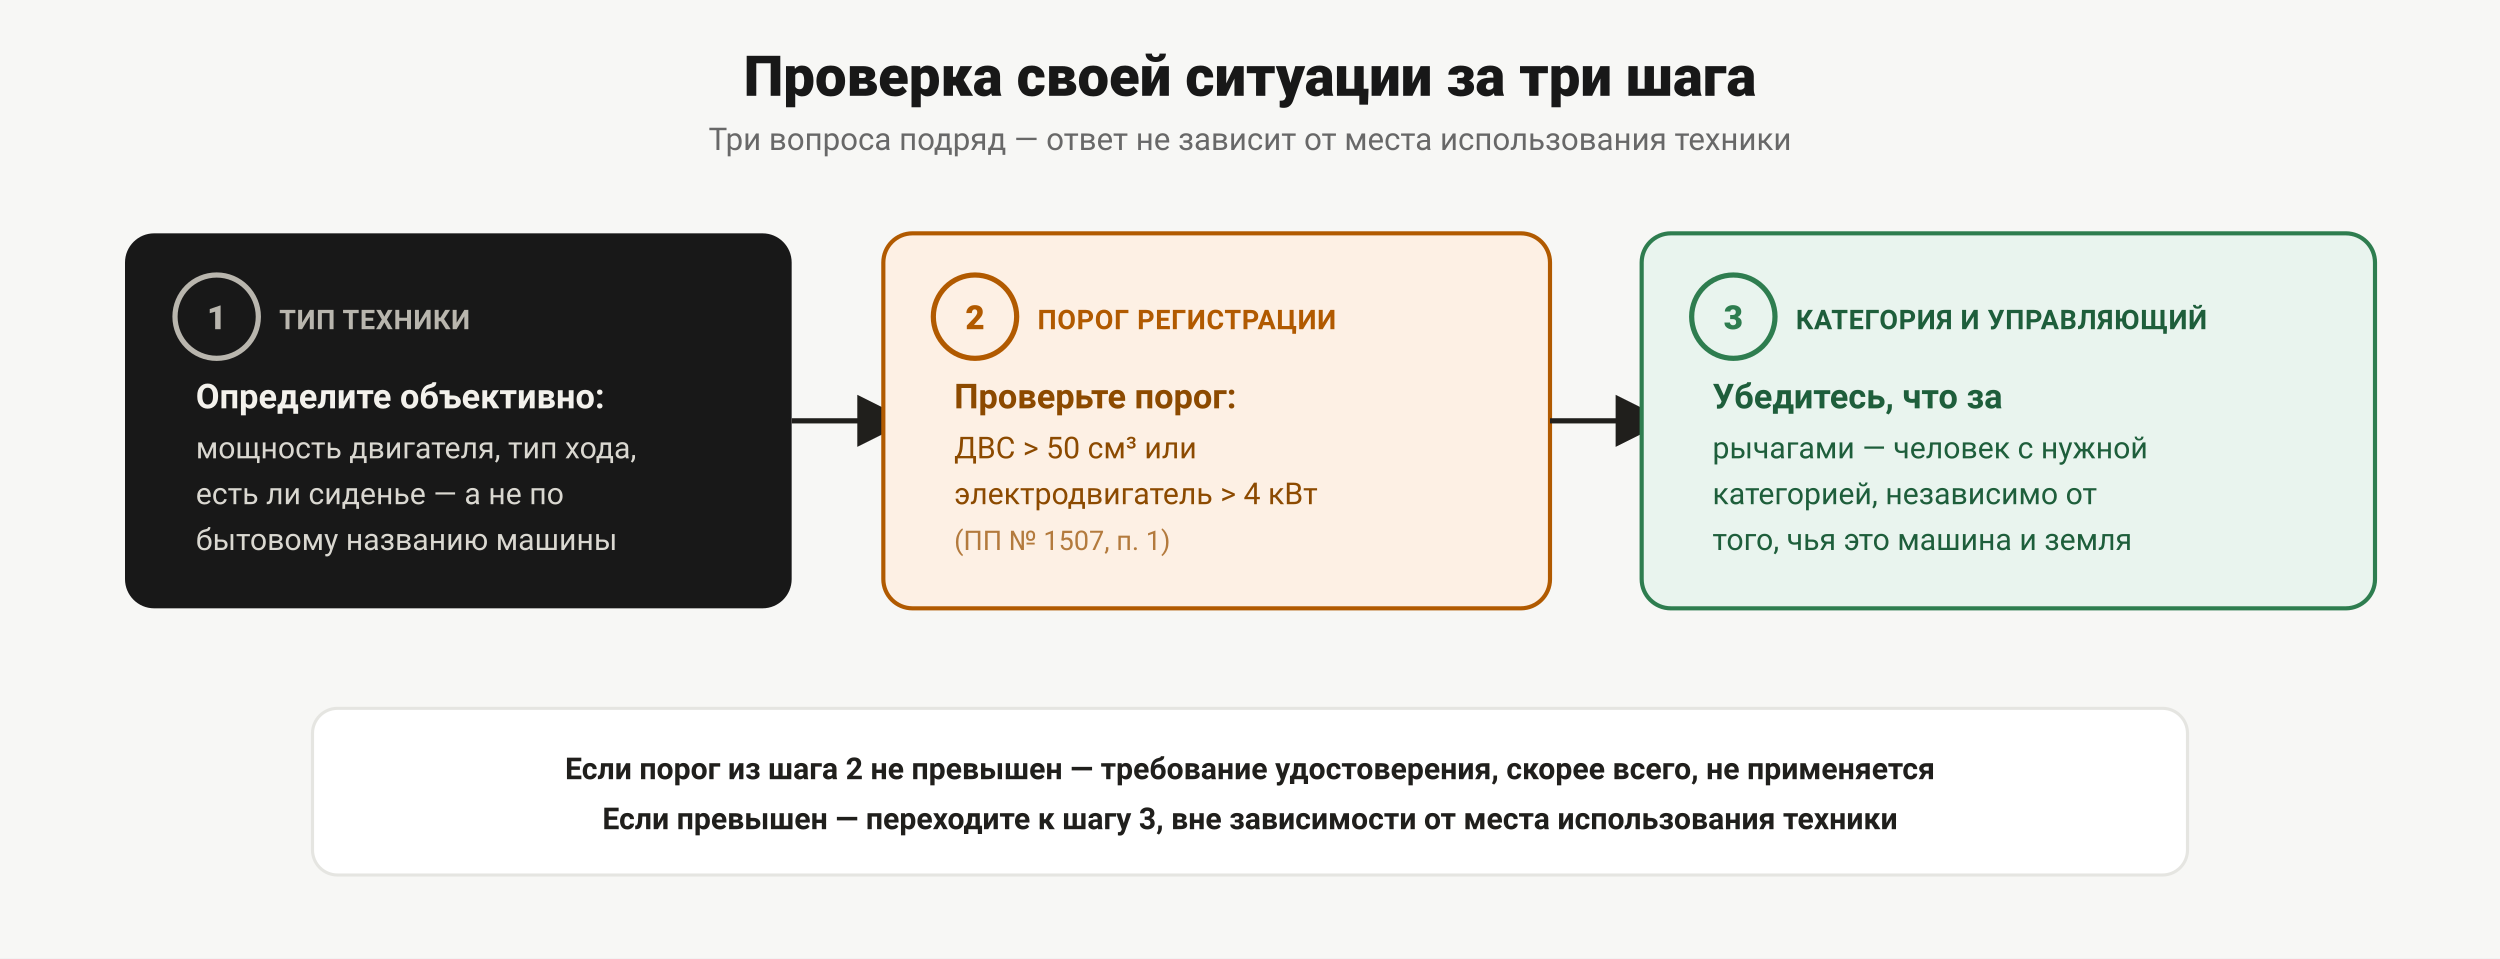
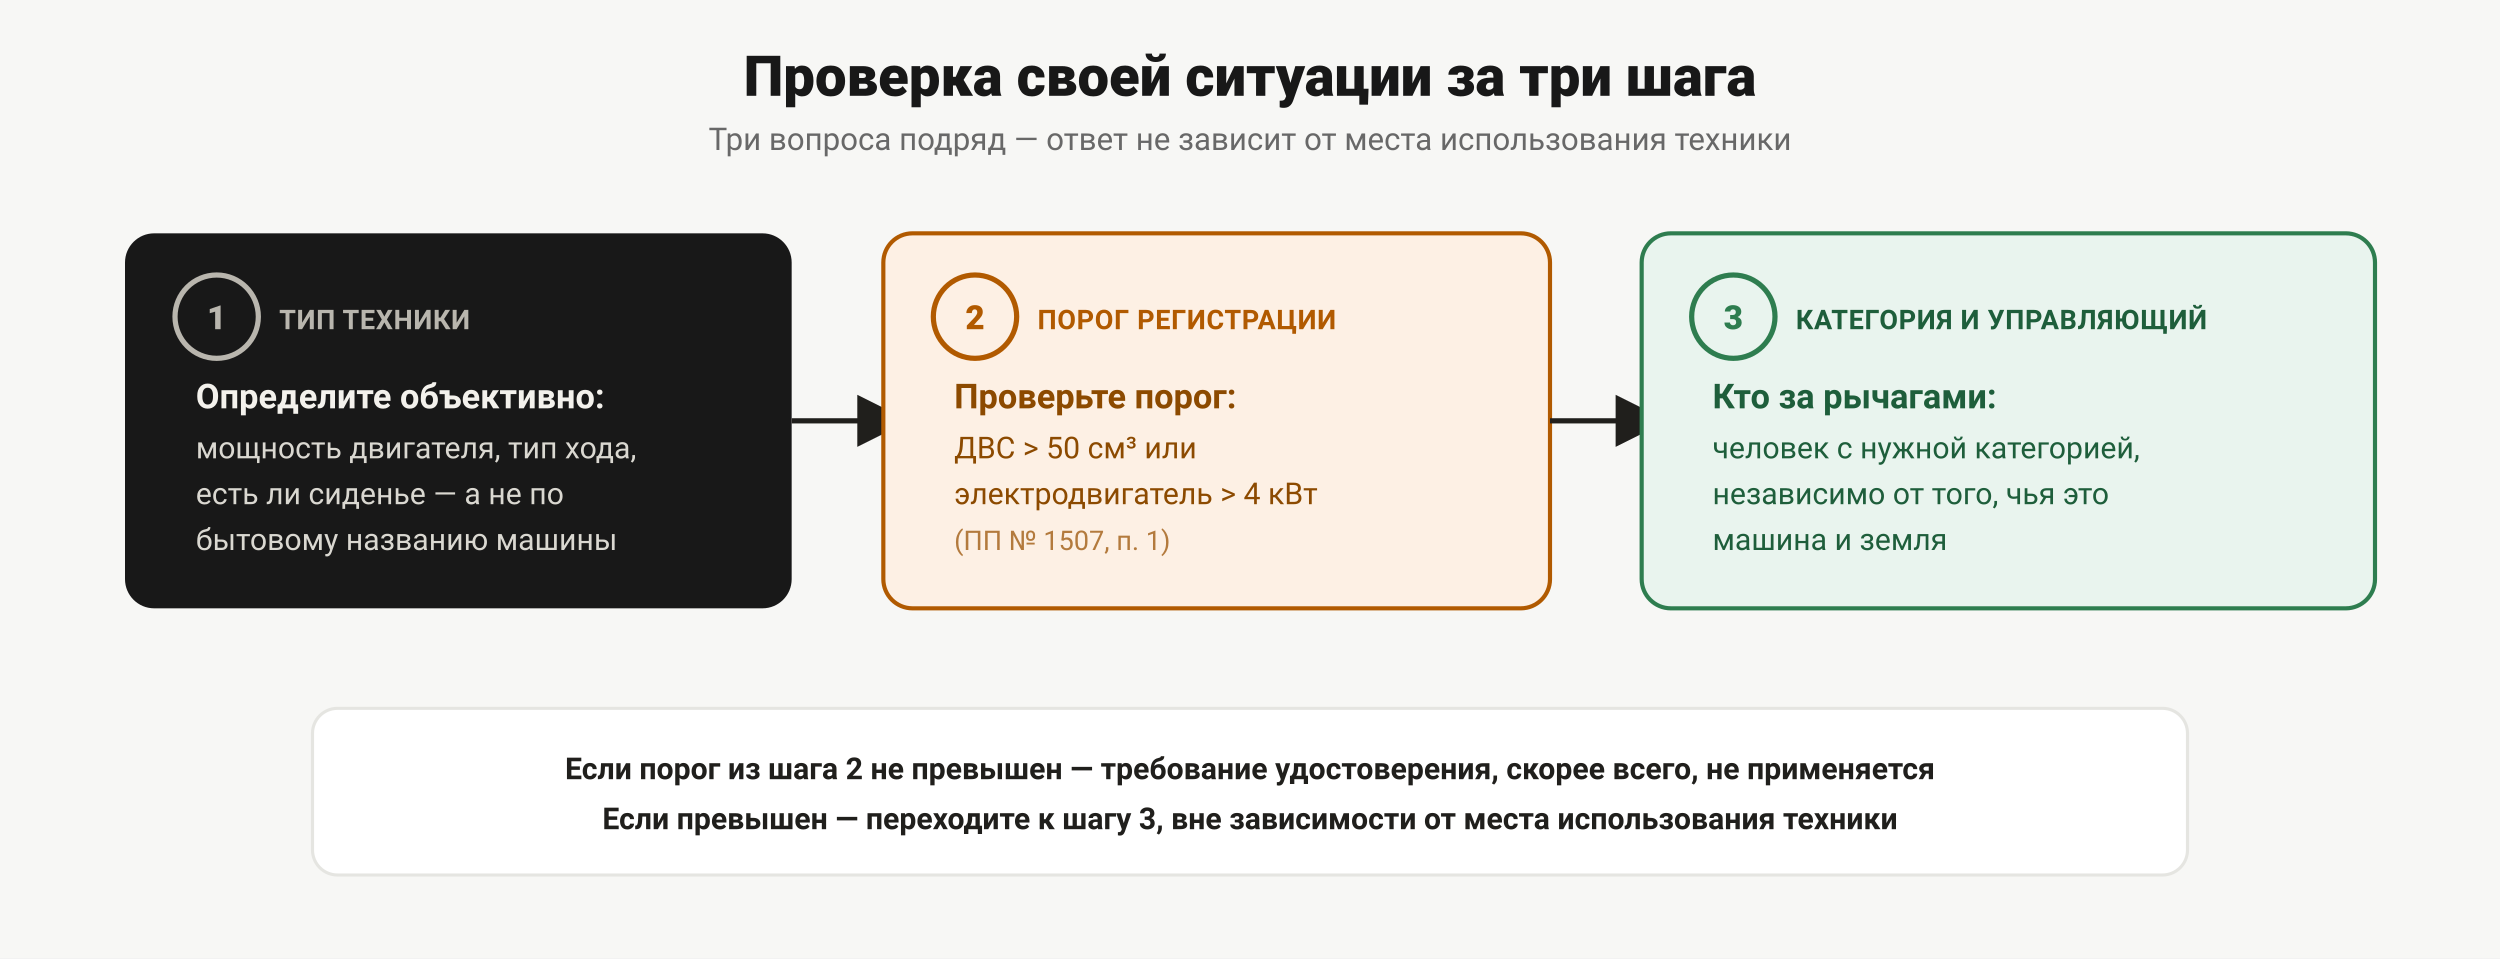
<svg xmlns="http://www.w3.org/2000/svg" viewBox="0 0 1200 460" font-family="'Manrope', -apple-system, 'Segoe UI', Roboto, Arial, 'Liberation Sans', sans-serif" role="img" aria-label="Схема: как проверить, нужны ли права тракториста на конкретную технику">
  <rect width="1200" height="460" fill="#F7F7F5" />
  <text x="600" y="46" text-anchor="middle" font-size="27" font-weight="800" fill="#181818">Проверка своей ситуации за три шага</text>
  <text x="600" y="72" text-anchor="middle" font-size="15" fill="#686868">Три вопроса подряд — ответ не зависит от места использования техники</text>
  <rect x="60" y="112" width="320" height="180" rx="14" fill="#181818" />
  <circle cx="104" cy="152" r="20" fill="none" stroke="#B9B6AE" stroke-width="2.5" />
  <text x="104" y="158" text-anchor="middle" font-size="16" font-weight="800" fill="#B9B6AE">1</text>
  <text x="134" y="158" font-size="13" font-weight="700" fill="#B9B6AE" letter-spacing="0.3">ТИП ТЕХНИКИ</text>
  <text x="94" y="196" font-size="16.5" font-weight="700" fill="#F3F1EC">Определите объективно:</text>
  <text x="94" y="220" font-size="14.5" fill="#DAD8D1">мощность двигателя, тип хода,</text>
  <text x="94" y="242" font-size="14.5" fill="#DAD8D1">есть ли сиденье — а не по</text>
  <text x="94" y="264" font-size="14.5" fill="#DAD8D1">бытовому названию машины</text>
  <path d="M 380 202 L 424 202" stroke="#201F1C" stroke-width="2.5" marker-end="url(#arrowD9b)" />
  <rect x="424" y="112" width="320" height="180" rx="14" fill="#FDF0E4" stroke="#B15A00" stroke-width="2" />
  <circle cx="468" cy="152" r="20" fill="none" stroke="#B15A00" stroke-width="2.5" />
  <text x="468" y="158" text-anchor="middle" font-size="16" font-weight="800" fill="#B15A00">2</text>
  <text x="498" y="158" font-size="13" font-weight="700" fill="#B15A00" letter-spacing="0.3">ПОРОГ РЕГИСТРАЦИИ</text>
  <text x="458" y="196" font-size="16.5" font-weight="700" fill="#8C4A00">Проверьте порог:</text>
  <text x="458" y="220" font-size="14.5" fill="#8C4A00">ДВС &gt; 50 см³ или</text>
  <text x="458" y="242" font-size="14.5" fill="#8C4A00">электродвигатель &gt; 4 кВт</text>
  <text x="458" y="264" font-size="13" fill="#B37A3D">(ПП № 1507, п. 1)</text>
  <path d="M 744 202 L 788 202" stroke="#201F1C" stroke-width="2.5" marker-end="url(#arrowD9b)" />
  <rect x="788" y="112" width="352" height="180" rx="14" fill="#E9F4EE" stroke="#2E7D4F" stroke-width="2" />
  <circle cx="832" cy="152" r="20" fill="none" stroke="#2E7D4F" stroke-width="2.5" />
  <text x="832" y="158" text-anchor="middle" font-size="16" font-weight="800" fill="#2E7D4F">3</text>
  <text x="862" y="158" font-size="13" font-weight="700" fill="#1E5E3B" letter-spacing="0.3">КАТЕГОРИЯ И УПРАВЛЯЮЩИЙ</text>
-   <text x="822" y="196" font-size="16.5" font-weight="700" fill="#1E5E3B">Убедитесь, что за</text>
-   <text x="822" y="220" font-size="14.5" fill="#1E5E3B">рычагами — человек с нужной</text>
-   <text x="822" y="242" font-size="14.5" fill="#1E5E3B">категорией, независимо от</text>
-   <text x="822" y="264" font-size="14.5" fill="#1E5E3B">того, чья это машина и земля</text>
+   <text x="822" y="196" font-size="16.5" font-weight="700" fill="#1E5E3B">Кто за рычагами:</text>
+   <text x="822" y="220" font-size="14.5" fill="#1E5E3B">человек с нужной категорией,</text>
+   <text x="822" y="242" font-size="14.5" fill="#1E5E3B">независимо от того, чья это</text>
+   <text x="822" y="264" font-size="14.5" fill="#1E5E3B">машина и земля</text>
  <defs>
    <marker id="arrowD9b" markerWidth="10" markerHeight="10" refX="5" refY="5" orient="auto">
      <path d="M0,0 L10,5 L0,10 Z" fill="#201F1C" />
    </marker>
  </defs>
  <rect x="150" y="340" width="900" height="80" rx="12" fill="#FFFFFF" stroke="#E5E5E1" stroke-width="1.5" />
  <text x="600" y="374" text-anchor="middle" font-size="14.5" font-weight="700" fill="#201F1C">Если порог из шага 2 не превышен — требование удостоверения, скорее всего, не применяется</text>
  <text x="600" y="398" text-anchor="middle" font-size="14.5" font-weight="700" fill="#201F1C">Если превышен — переходите к шагу 3, вне зависимости от места использования техники</text>
</svg>
